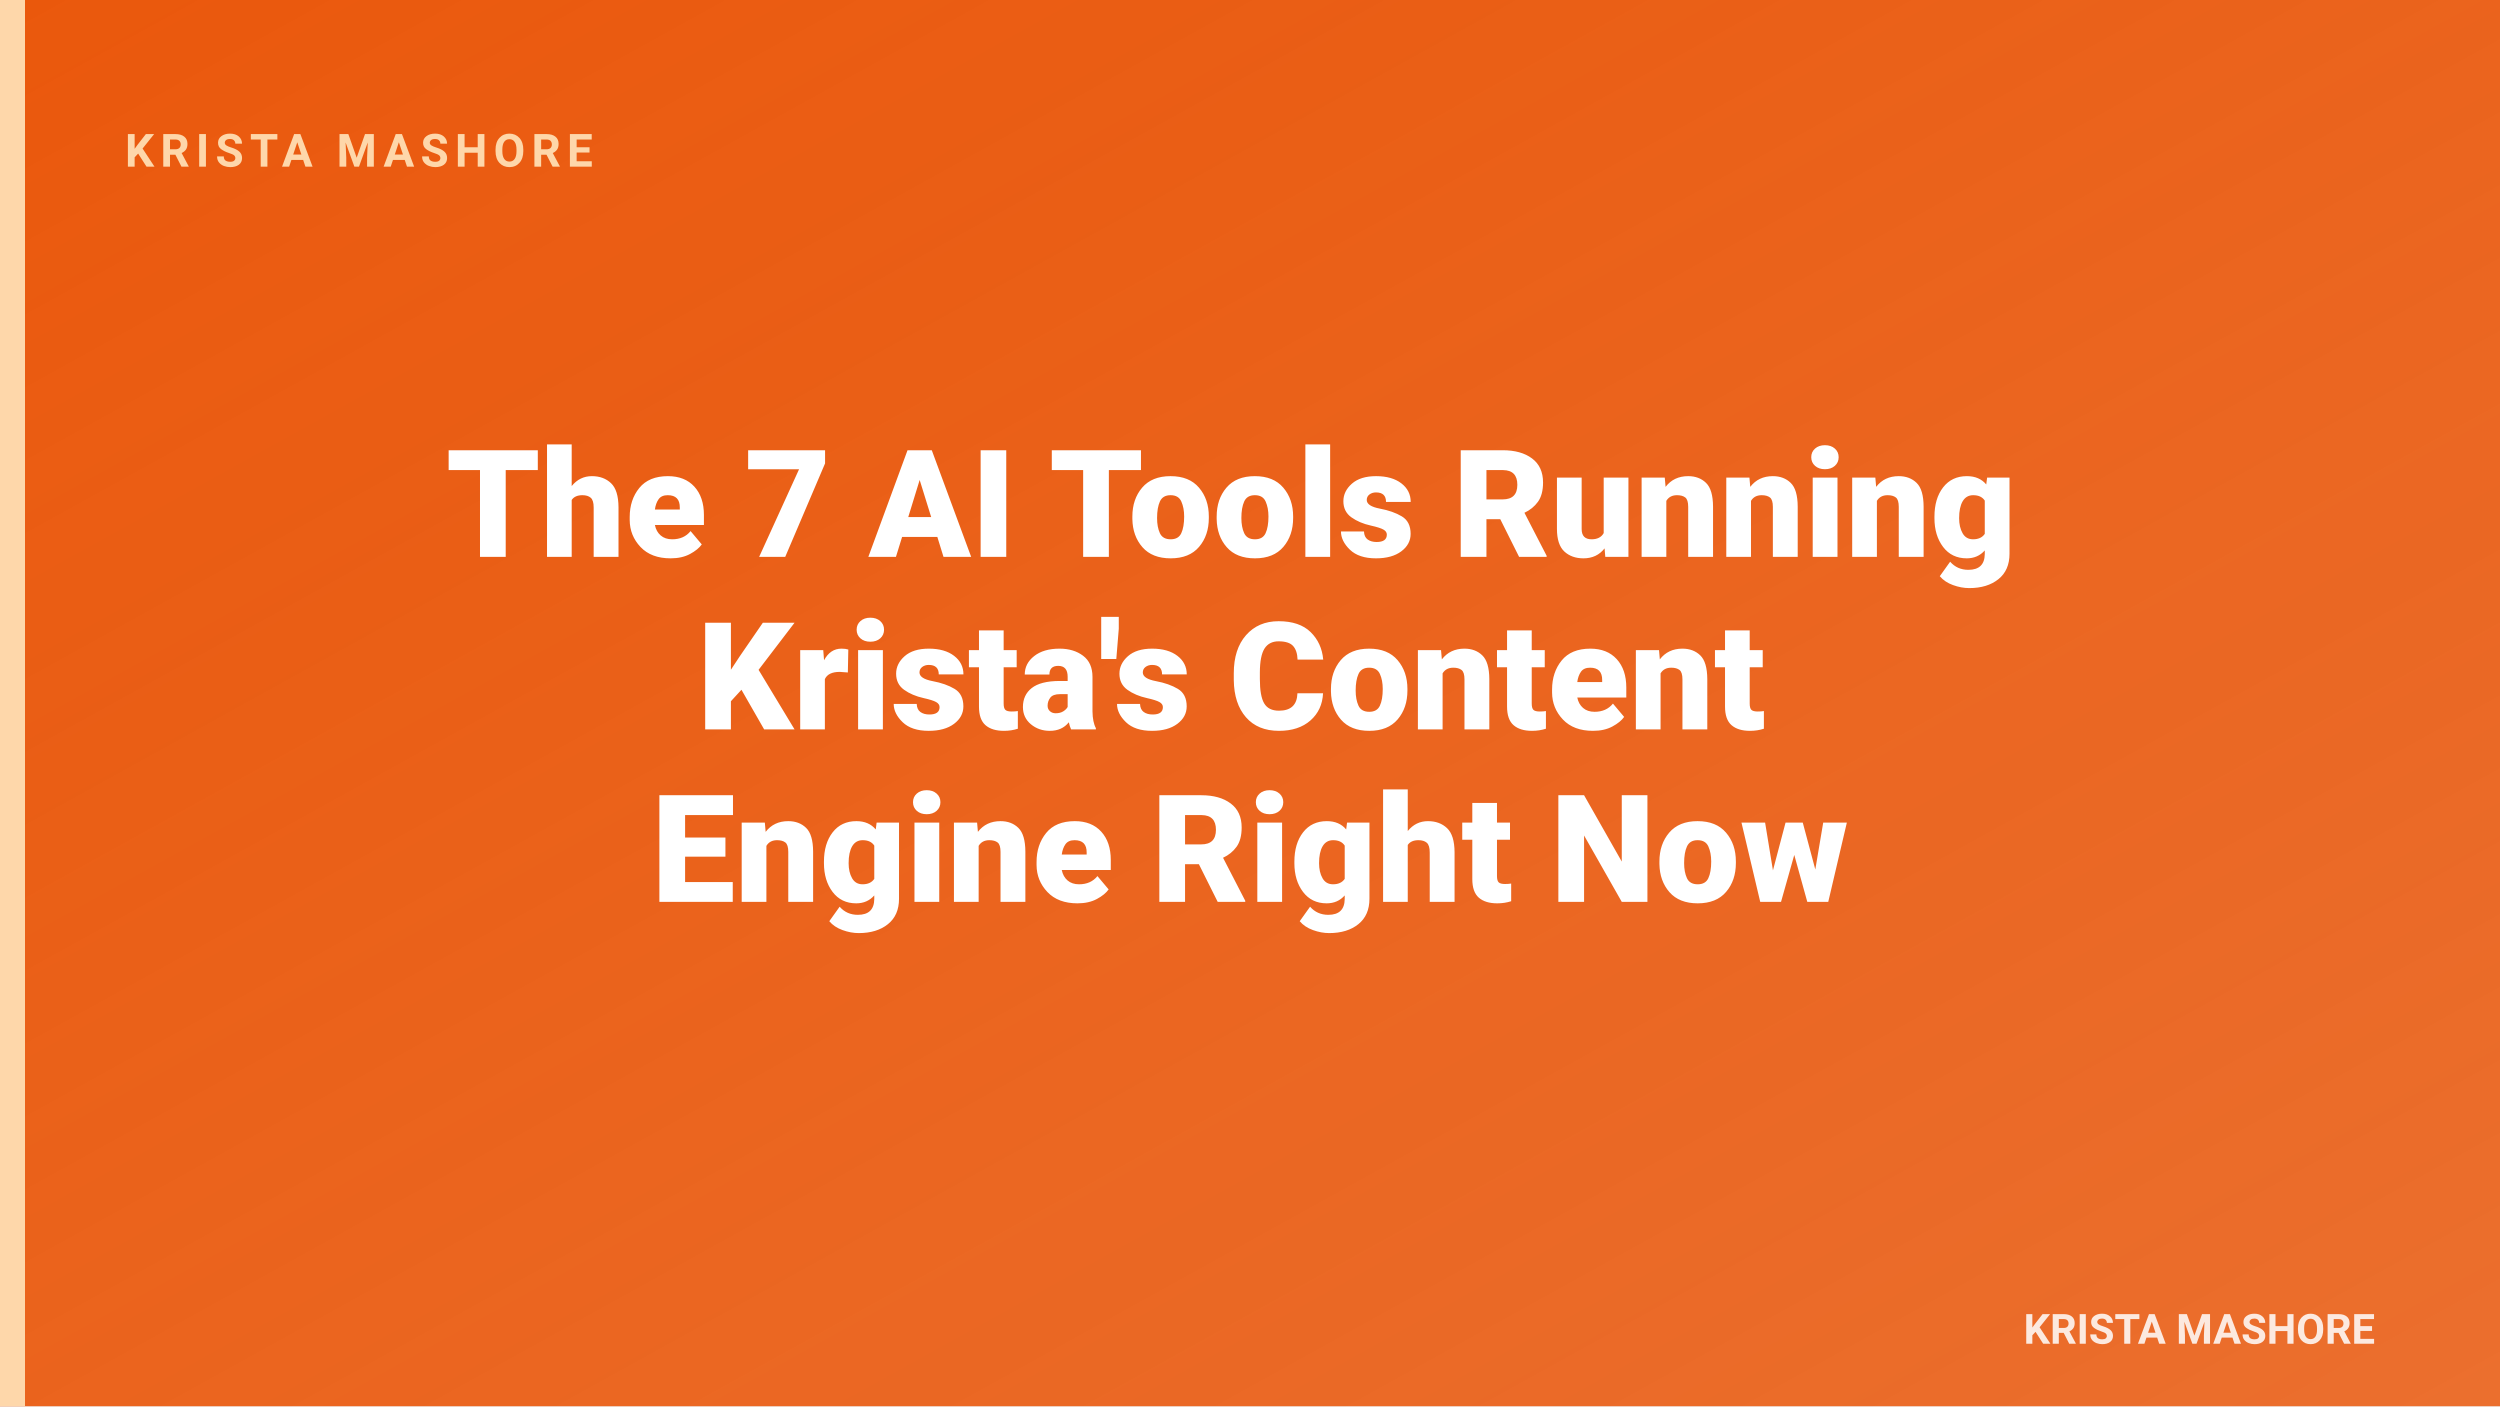
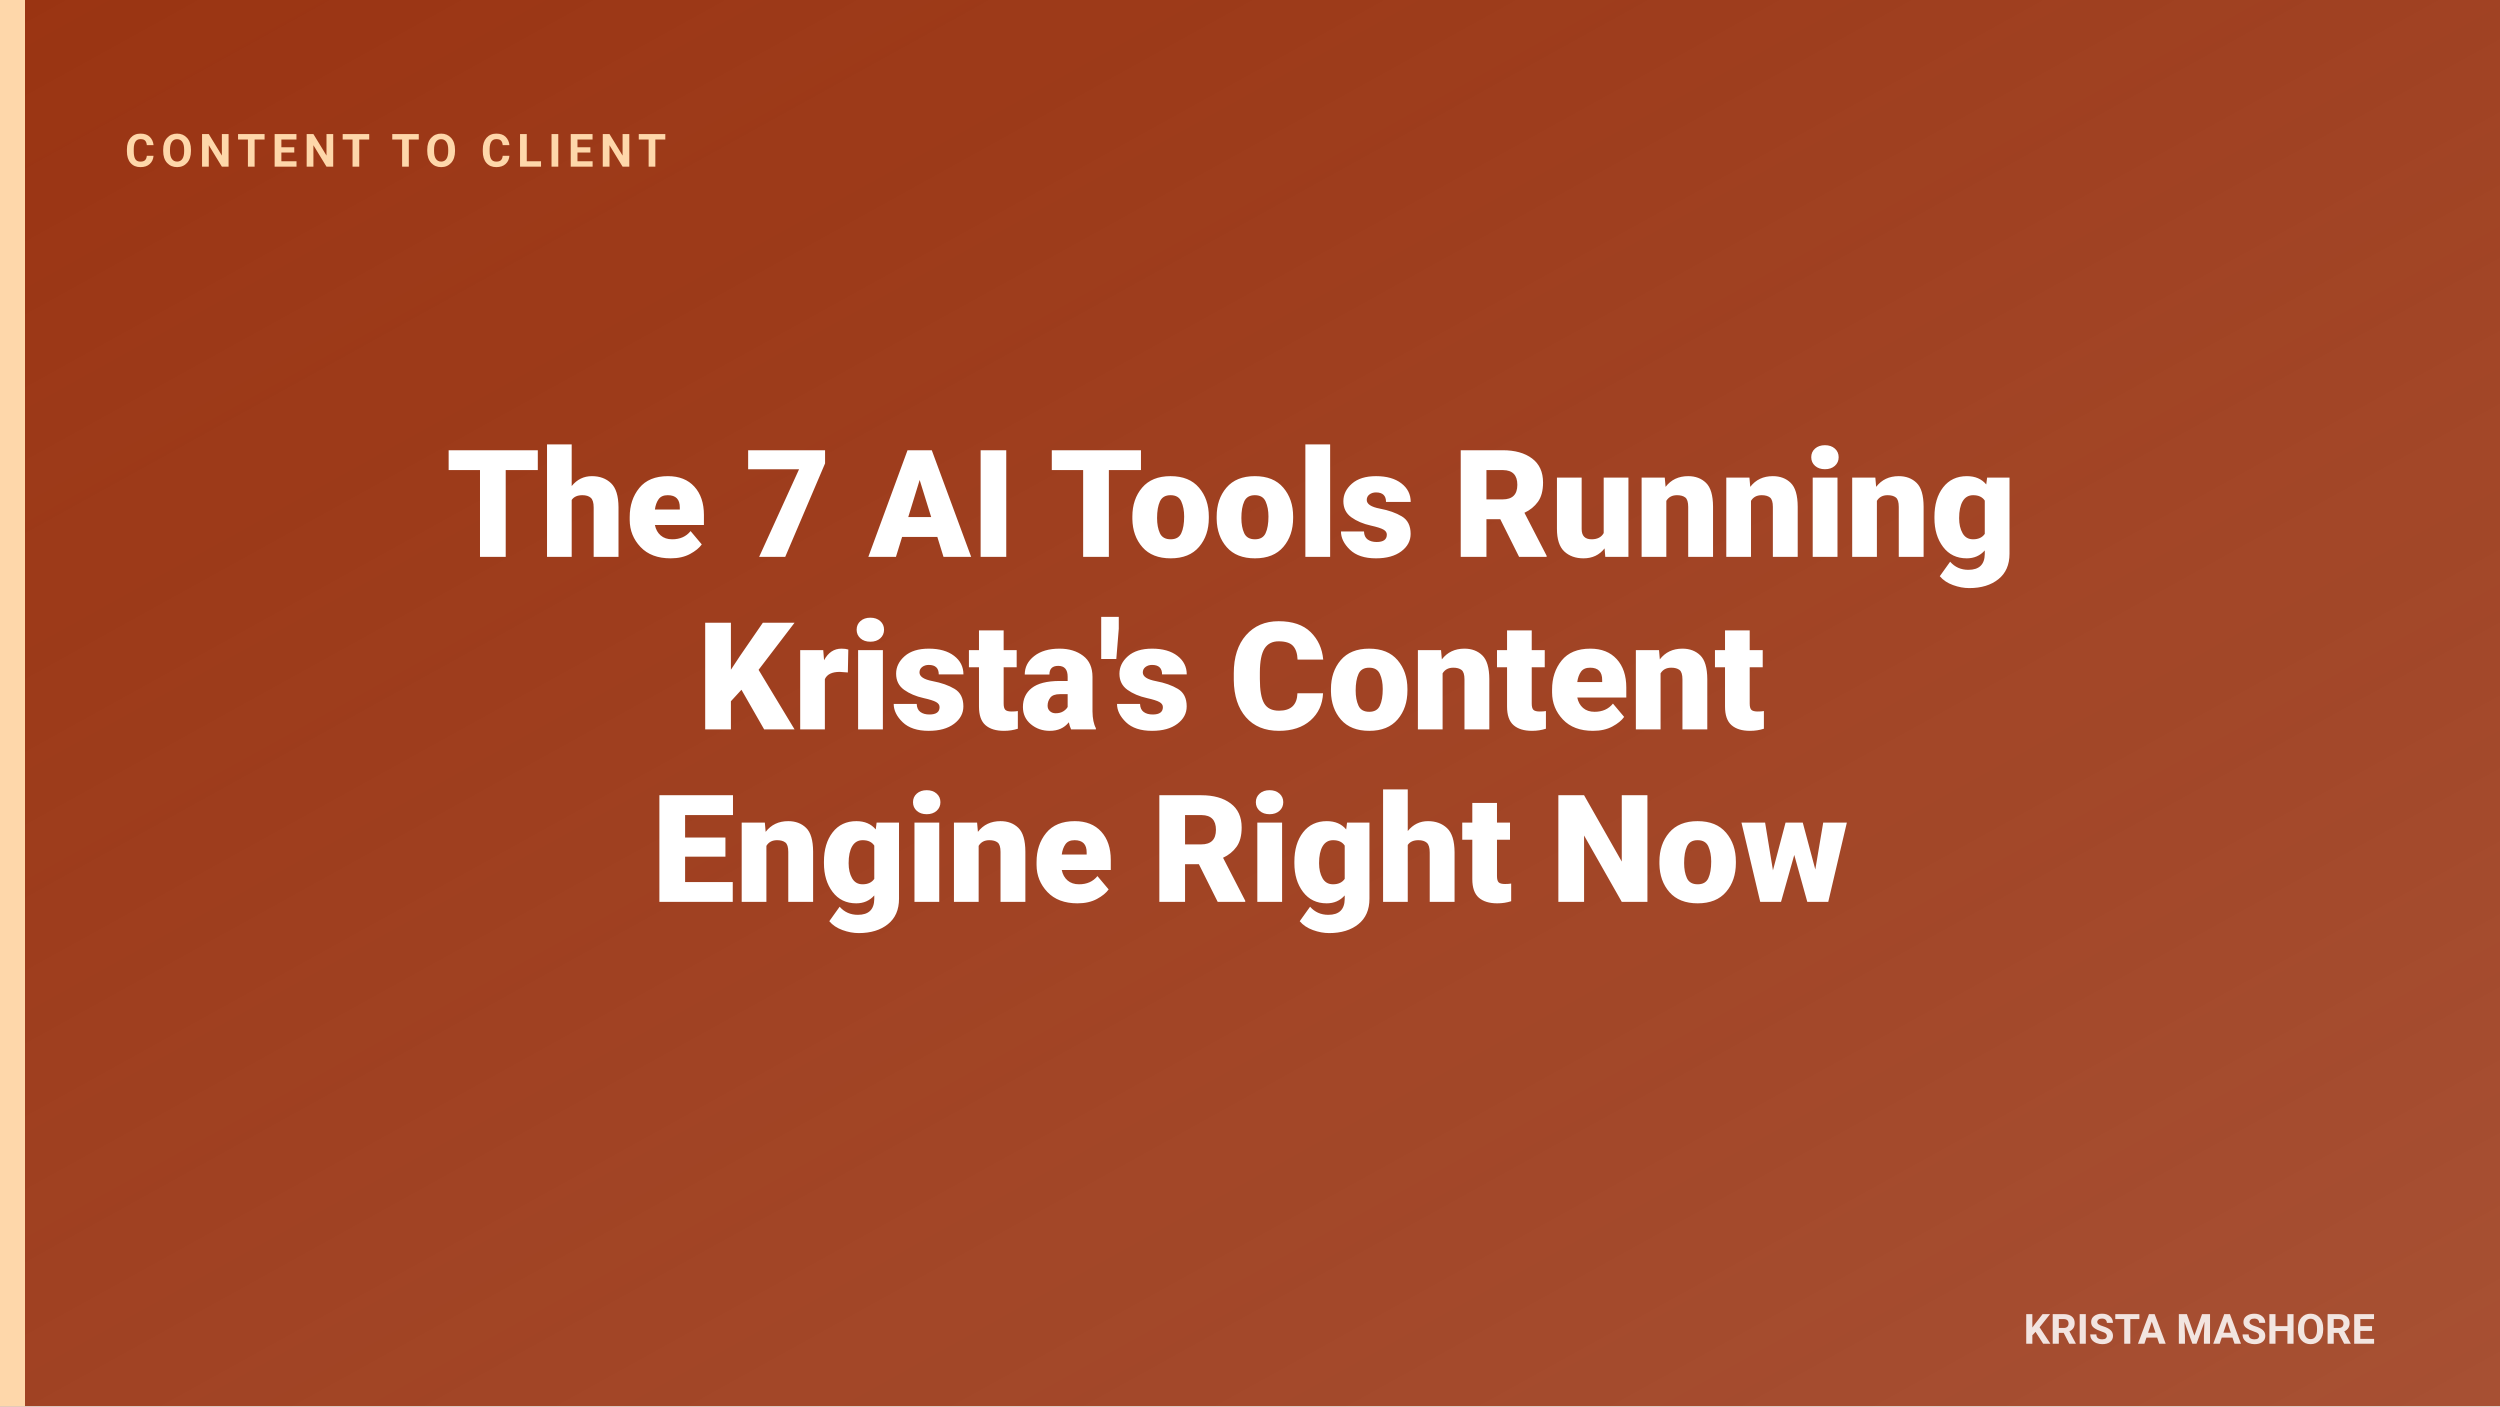
<svg xmlns="http://www.w3.org/2000/svg" width="1200" height="675" viewBox="0 0 1200 675" role="img" aria-label="The 7 AI Tools Running Krista's Content Engine Right Now">
  <defs>
    <linearGradient id="bg" x1="0%" y1="0%" x2="100%" y2="100%">
-       <stop offset="0%" stop-color="#EA580C" />
-       <stop offset="100%" stop-color="#EA580C" stop-opacity="0.85" />
+       <stop offset="0%" stop-color="#9A3412" />
+       <stop offset="100%" stop-color="#9A3412" stop-opacity="0.85" />
    </linearGradient>
  </defs>
  <rect width="1200" height="675" fill="url(#bg)" />
  <rect x="0" y="0" width="12" height="675" fill="#FED7AA" />
-   <text x="60" y="80" font-family="-apple-system, BlinkMacSystemFont, 'Segoe UI', Roboto, sans-serif" font-size="22" font-weight="600" fill="#FED7AA" letter-spacing="3">KRISTA MASHORE</text>
+   <text x="60" y="80" font-family="-apple-system, BlinkMacSystemFont, 'Segoe UI', Roboto, sans-serif" font-size="22" font-weight="600" fill="#FED7AA" letter-spacing="3">CONTENT TO CLIENT</text>
  <text font-family="-apple-system, BlinkMacSystemFont, 'Segoe UI', Roboto, sans-serif" font-size="72" font-weight="800" fill="#FFFFFF" text-anchor="middle">
    <tspan x="600" y="267.3">The 7 AI Tools Running</tspan>
    <tspan x="600" y="350.1">Krista's Content</tspan>
    <tspan x="600" y="432.9">Engine Right Now</tspan>
  </text>
  <text x="1140" y="645" font-family="-apple-system, BlinkMacSystemFont, 'Segoe UI', Roboto, sans-serif" font-size="20" font-weight="600" fill="#FFFFFF" text-anchor="end" opacity="0.85">KRISTA MASHORE</text>
</svg>
